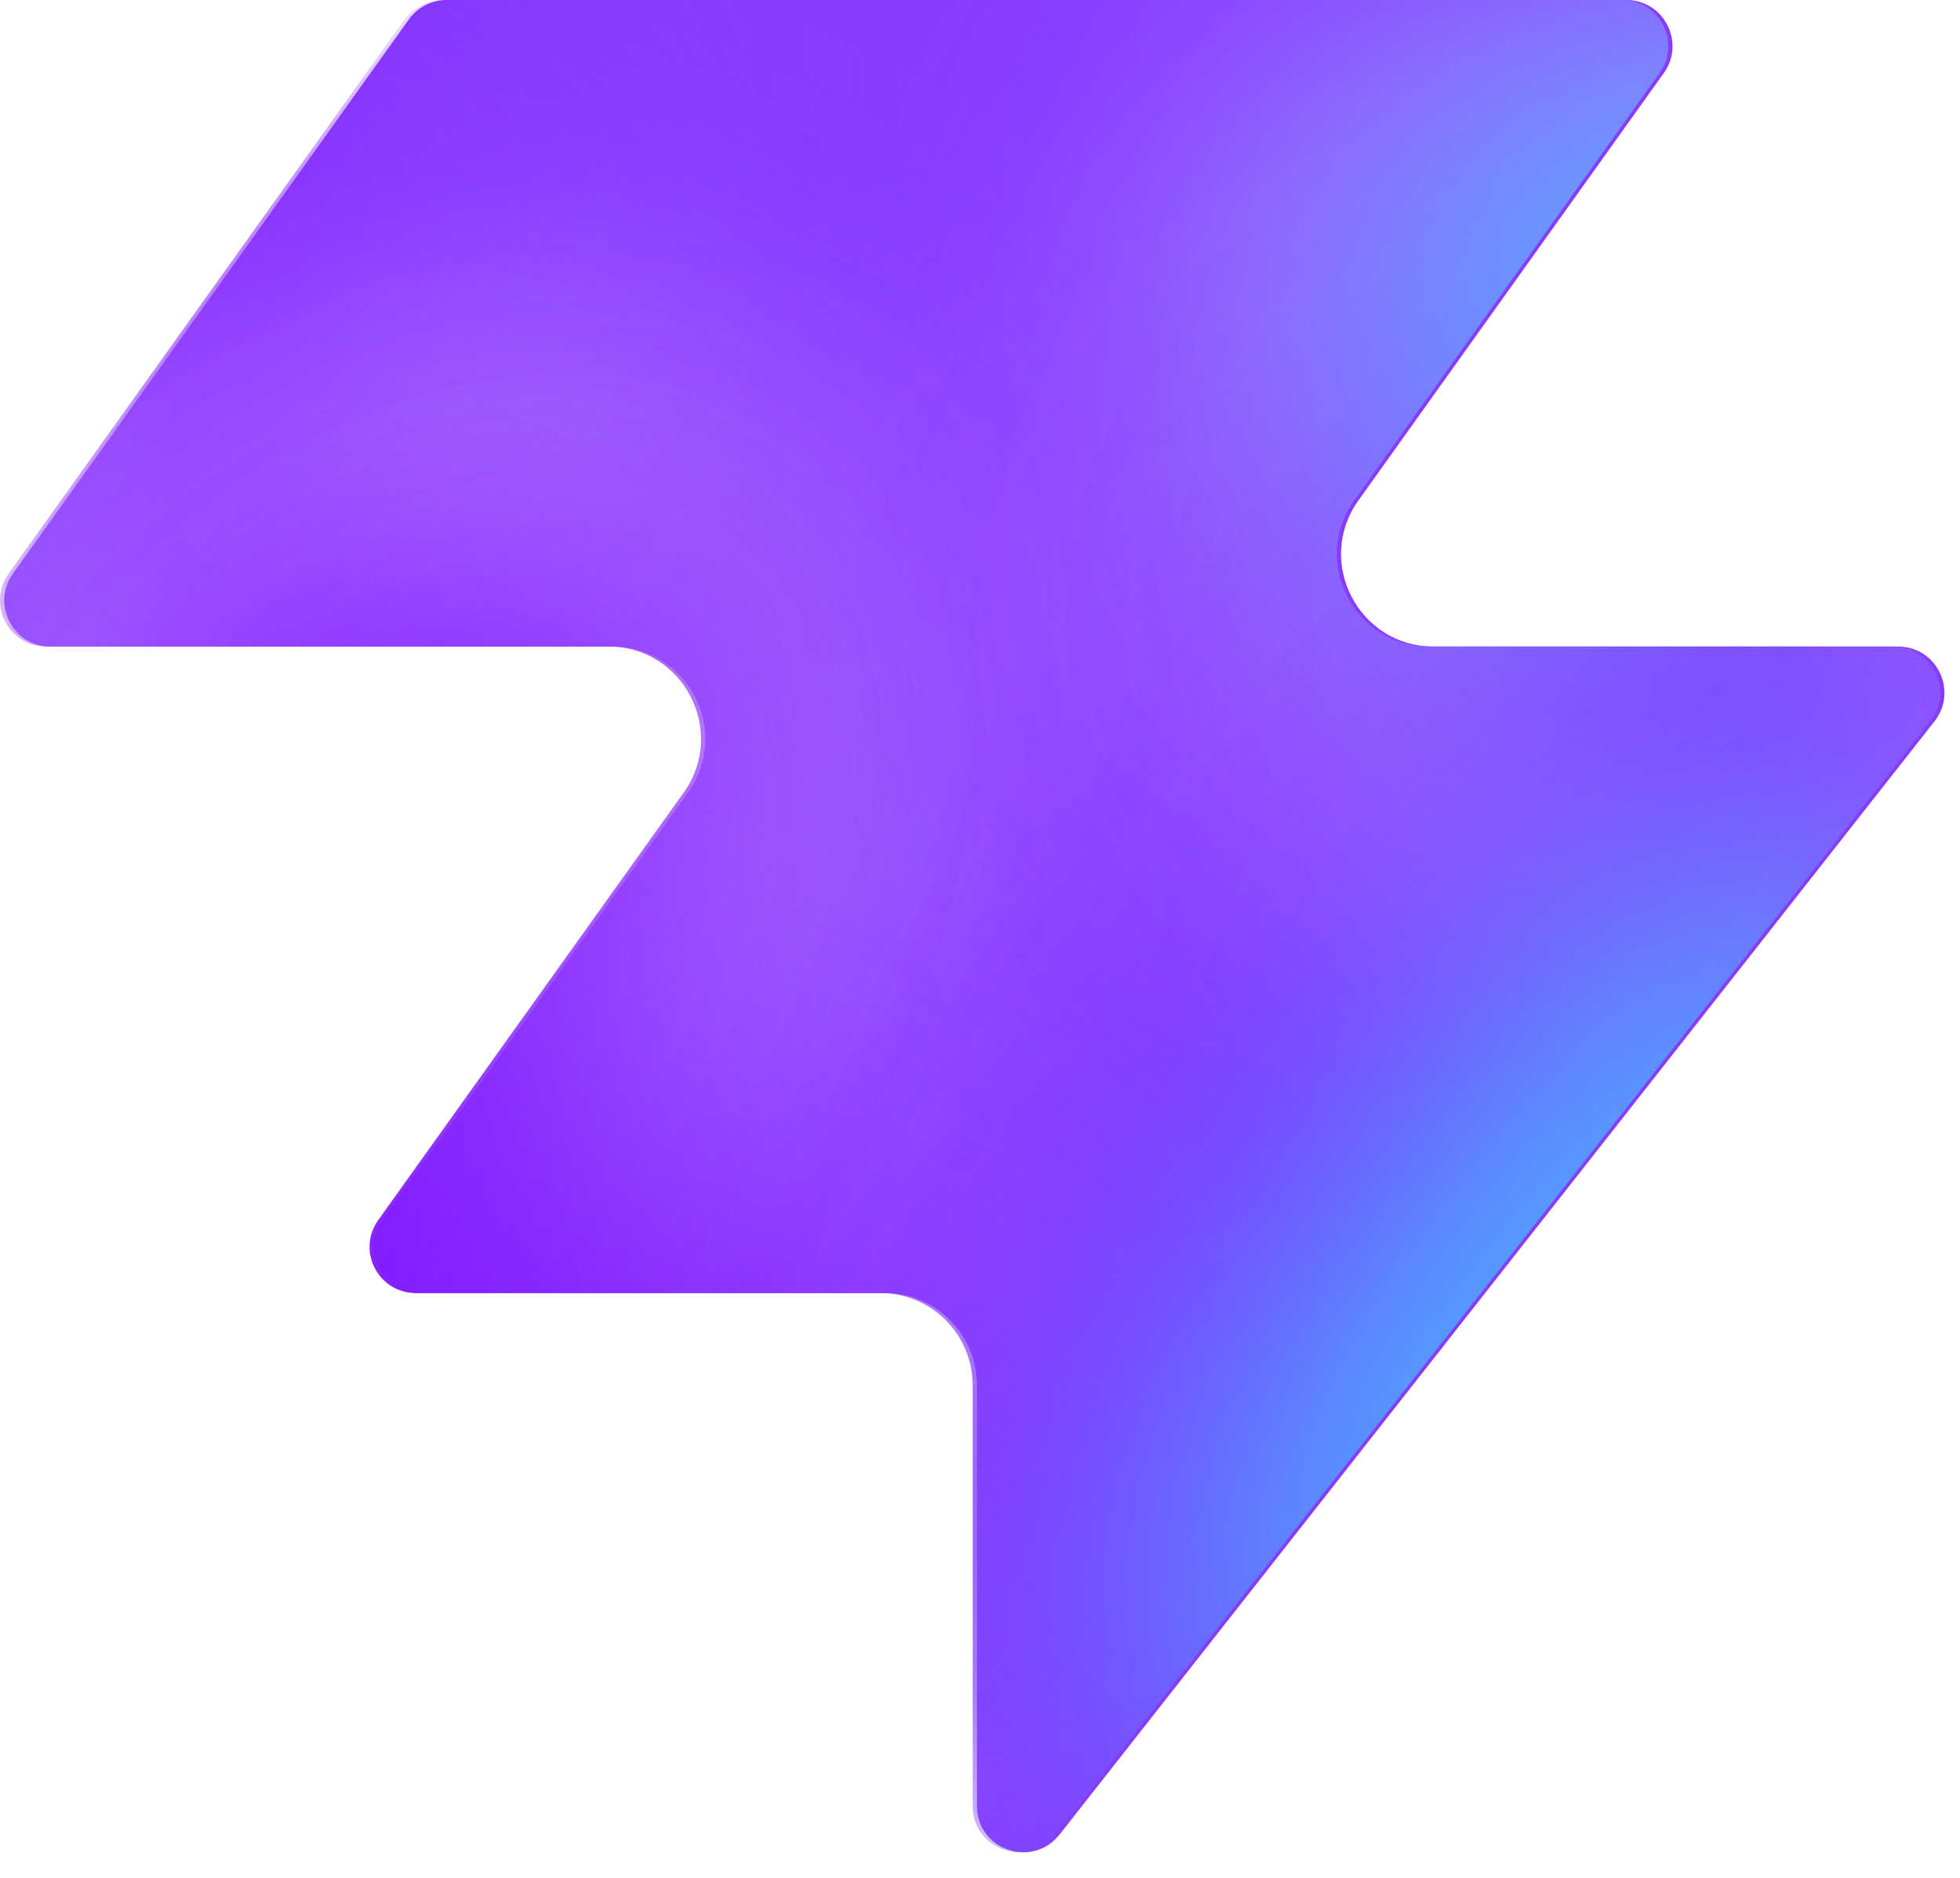
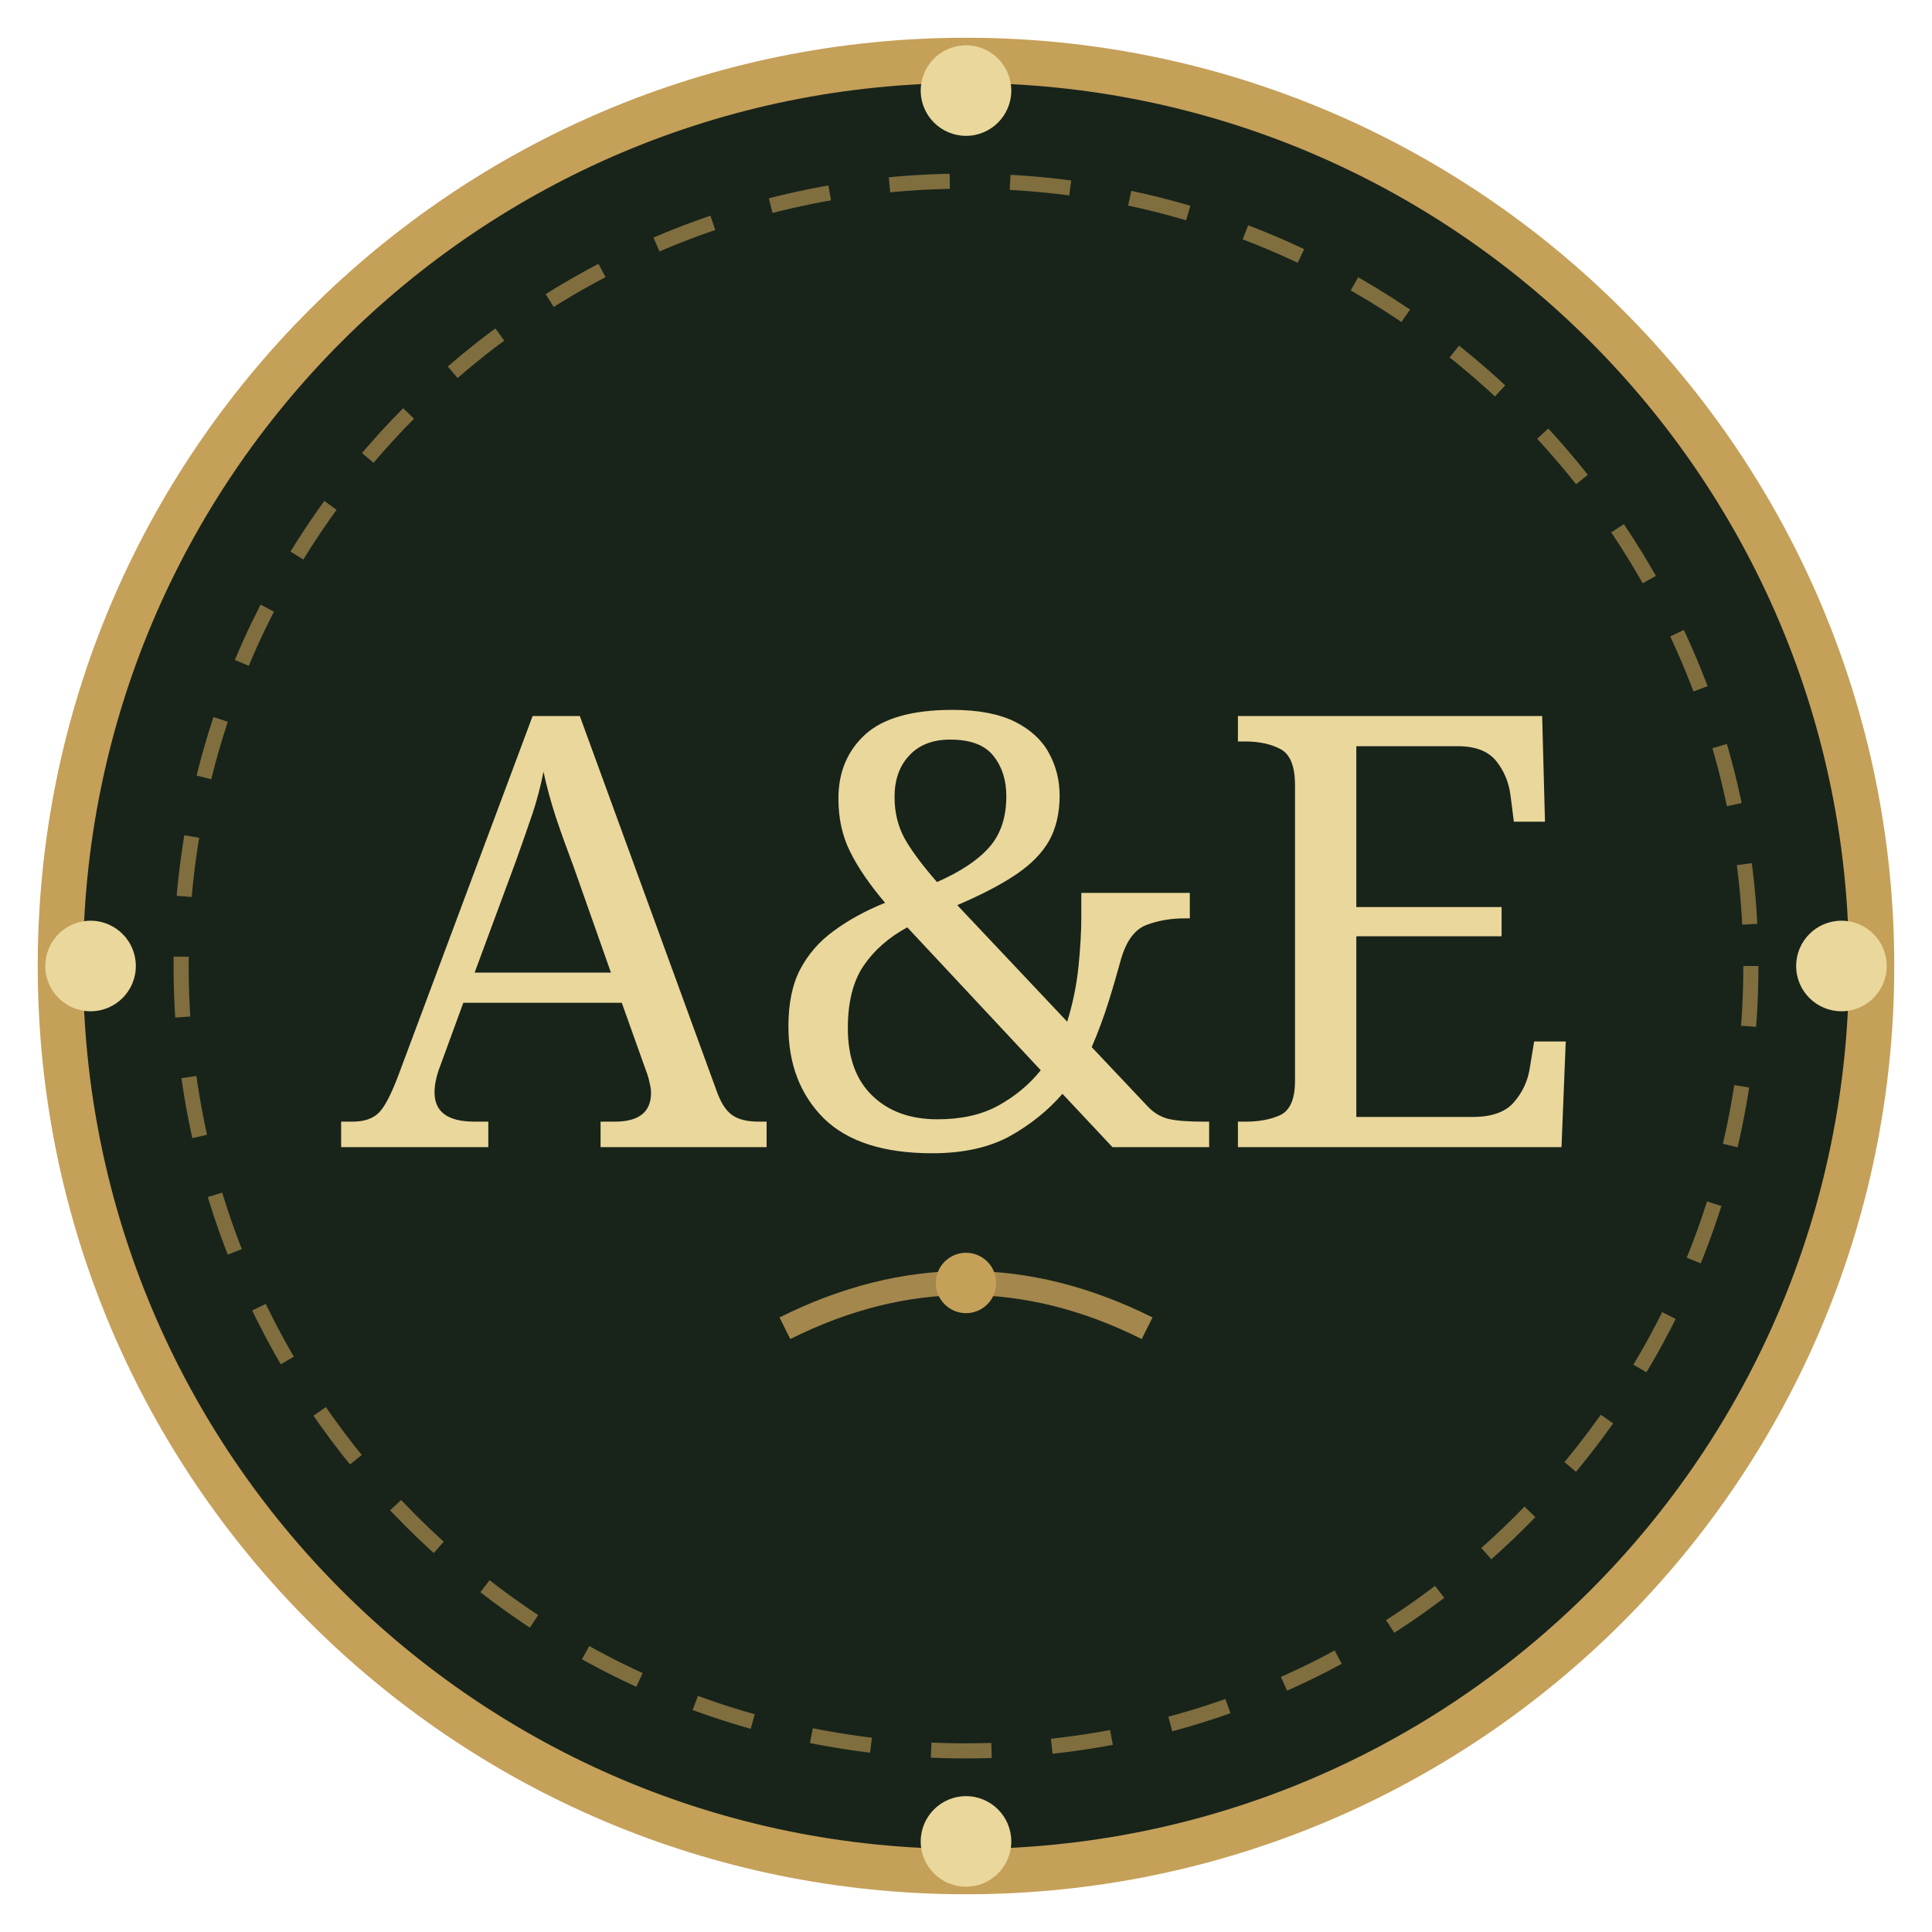
- <svg xmlns="http://www.w3.org/2000/svg" width="48" height="46" fill="none" viewBox="0 0 48 46">
-   <path fill="#863bff" d="M25.946 44.938c-.664.845-2.021.375-2.021-.698V33.937a2.26 2.26 0 0 0-2.262-2.262H10.287c-.92 0-1.456-1.04-.92-1.788l7.48-10.471c1.07-1.497 0-3.578-1.842-3.578H1.237c-.92 0-1.456-1.04-.92-1.788L10.013.474c.214-.297.556-.474.92-.474h28.894c.92 0 1.456 1.04.92 1.788l-7.48 10.471c-1.07 1.498 0 3.579 1.842 3.579h11.377c.943 0 1.473 1.088.89 1.83L25.947 44.94z" style="fill:#863bff;fill:color(display-p3 .525 .23 1);fill-opacity:1" />
-   <mask id="a" width="48" height="46" x="0" y="0" maskUnits="userSpaceOnUse" style="mask-type:alpha">
-     <path fill="#000" d="M25.842 44.938c-.664.844-2.021.375-2.021-.698V33.937a2.26 2.26 0 0 0-2.262-2.262H10.183c-.92 0-1.456-1.04-.92-1.788l7.48-10.471c1.07-1.498 0-3.579-1.842-3.579H1.133c-.92 0-1.456-1.04-.92-1.787L9.91.473c.214-.297.556-.474.92-.474h28.894c.92 0 1.456 1.04.92 1.788l-7.48 10.471c-1.07 1.498 0 3.578 1.842 3.578h11.377c.943 0 1.473 1.088.89 1.832L25.843 44.94z" style="fill:#000;fill-opacity:1" />
-   </mask>
-   <g mask="url(#a)">
-     <g filter="url(#b)">
-       <ellipse cx="5.508" cy="14.704" fill="#ede6ff" rx="5.508" ry="14.704" style="fill:#ede6ff;fill:color(display-p3 .927 .903 1);fill-opacity:1" transform="matrix(.00324 1 1 -.00324 -4.47 31.516)" />
-     </g>
-     <g filter="url(#c)">
-       <ellipse cx="10.399" cy="29.851" fill="#ede6ff" rx="10.399" ry="29.851" style="fill:#ede6ff;fill:color(display-p3 .927 .903 1);fill-opacity:1" transform="matrix(.00324 1 1 -.00324 -39.328 7.883)" />
-     </g>
-     <g filter="url(#d)">
-       <ellipse cx="5.508" cy="30.487" fill="#7e14ff" rx="5.508" ry="30.487" style="fill:#7e14ff;fill:color(display-p3 .492 .077 1);fill-opacity:1" transform="rotate(89.814 -25.913 -14.639)scale(1 -1)" />
-     </g>
-     <g filter="url(#e)">
-       <ellipse cx="5.508" cy="30.599" fill="#7e14ff" rx="5.508" ry="30.599" style="fill:#7e14ff;fill:color(display-p3 .492 .077 1);fill-opacity:1" transform="rotate(89.814 -32.644 -3.334)scale(1 -1)" />
-     </g>
-     <g filter="url(#f)">
-       <ellipse cx="5.508" cy="30.599" fill="#7e14ff" rx="5.508" ry="30.599" style="fill:#7e14ff;fill:color(display-p3 .492 .077 1);fill-opacity:1" transform="matrix(.00324 1 1 -.00324 -34.34 30.47)" />
-     </g>
-     <g filter="url(#g)">
-       <ellipse cx="14.072" cy="22.078" fill="#ede6ff" rx="14.072" ry="22.078" style="fill:#ede6ff;fill:color(display-p3 .927 .903 1);fill-opacity:1" transform="rotate(93.35 24.506 48.493)scale(-1 1)" />
-     </g>
-     <g filter="url(#h)">
-       <ellipse cx="3.47" cy="21.501" fill="#7e14ff" rx="3.47" ry="21.501" style="fill:#7e14ff;fill:color(display-p3 .492 .077 1);fill-opacity:1" transform="rotate(89.009 28.708 47.59)scale(-1 1)" />
-     </g>
-     <g filter="url(#i)">
-       <ellipse cx="3.47" cy="21.501" fill="#7e14ff" rx="3.47" ry="21.501" style="fill:#7e14ff;fill:color(display-p3 .492 .077 1);fill-opacity:1" transform="rotate(89.009 28.708 47.59)scale(-1 1)" />
-     </g>
-     <g filter="url(#j)">
-       <ellipse cx=".387" cy="8.972" fill="#7e14ff" rx="4.407" ry="29.108" style="fill:#7e14ff;fill:color(display-p3 .492 .077 1);fill-opacity:1" transform="rotate(39.51 .387 8.972)" />
-     </g>
-     <g filter="url(#k)">
-       <ellipse cx="47.523" cy="-6.092" fill="#7e14ff" rx="4.407" ry="29.108" style="fill:#7e14ff;fill:color(display-p3 .492 .077 1);fill-opacity:1" transform="rotate(37.892 47.523 -6.092)" />
-     </g>
-     <g filter="url(#l)">
-       <ellipse cx="41.412" cy="6.333" fill="#47bfff" rx="5.971" ry="9.665" style="fill:#47bfff;fill:color(display-p3 .28 .748 1);fill-opacity:1" transform="rotate(37.892 41.412 6.333)" />
-     </g>
-     <g filter="url(#m)">
-       <ellipse cx="-1.879" cy="38.332" fill="#7e14ff" rx="4.407" ry="29.108" style="fill:#7e14ff;fill:color(display-p3 .492 .077 1);fill-opacity:1" transform="rotate(37.892 -1.88 38.332)" />
-     </g>
-     <g filter="url(#n)">
-       <ellipse cx="-1.879" cy="38.332" fill="#7e14ff" rx="4.407" ry="29.108" style="fill:#7e14ff;fill:color(display-p3 .492 .077 1);fill-opacity:1" transform="rotate(37.892 -1.88 38.332)" />
-     </g>
-     <g filter="url(#o)">
-       <ellipse cx="35.651" cy="29.907" fill="#7e14ff" rx="4.407" ry="29.108" style="fill:#7e14ff;fill:color(display-p3 .492 .077 1);fill-opacity:1" transform="rotate(37.892 35.651 29.907)" />
-     </g>
-     <g filter="url(#p)">
-       <ellipse cx="38.418" cy="32.4" fill="#47bfff" rx="5.971" ry="15.297" style="fill:#47bfff;fill:color(display-p3 .28 .748 1);fill-opacity:1" transform="rotate(37.892 38.418 32.4)" />
-     </g>
-   </g>
-   <defs>
-     <filter id="b" width="60.045" height="41.654" x="-19.77" y="16.149" color-interpolation-filters="sRGB" filterUnits="userSpaceOnUse">
-       <feFlood flood-opacity="0" result="BackgroundImageFix" />
-       <feBlend in="SourceGraphic" in2="BackgroundImageFix" result="shape" />
-       <feGaussianBlur result="effect1_foregroundBlur_2002_17158" stdDeviation="7.659" />
-     </filter>
-     <filter id="c" width="90.34" height="51.437" x="-54.613" y="-7.533" color-interpolation-filters="sRGB" filterUnits="userSpaceOnUse">
-       <feFlood flood-opacity="0" result="BackgroundImageFix" />
-       <feBlend in="SourceGraphic" in2="BackgroundImageFix" result="shape" />
-       <feGaussianBlur result="effect1_foregroundBlur_2002_17158" stdDeviation="7.659" />
-     </filter>
-     <filter id="d" width="79.355" height="29.4" x="-49.64" y="2.03" color-interpolation-filters="sRGB" filterUnits="userSpaceOnUse">
-       <feFlood flood-opacity="0" result="BackgroundImageFix" />
-       <feBlend in="SourceGraphic" in2="BackgroundImageFix" result="shape" />
-       <feGaussianBlur result="effect1_foregroundBlur_2002_17158" stdDeviation="4.596" />
-     </filter>
-     <filter id="e" width="79.579" height="29.4" x="-45.045" y="20.029" color-interpolation-filters="sRGB" filterUnits="userSpaceOnUse">
-       <feFlood flood-opacity="0" result="BackgroundImageFix" />
-       <feBlend in="SourceGraphic" in2="BackgroundImageFix" result="shape" />
-       <feGaussianBlur result="effect1_foregroundBlur_2002_17158" stdDeviation="4.596" />
-     </filter>
-     <filter id="f" width="79.579" height="29.4" x="-43.513" y="21.178" color-interpolation-filters="sRGB" filterUnits="userSpaceOnUse">
-       <feFlood flood-opacity="0" result="BackgroundImageFix" />
-       <feBlend in="SourceGraphic" in2="BackgroundImageFix" result="shape" />
-       <feGaussianBlur result="effect1_foregroundBlur_2002_17158" stdDeviation="4.596" />
-     </filter>
-     <filter id="g" width="74.749" height="58.852" x="15.756" y="-17.901" color-interpolation-filters="sRGB" filterUnits="userSpaceOnUse">
-       <feFlood flood-opacity="0" result="BackgroundImageFix" />
-       <feBlend in="SourceGraphic" in2="BackgroundImageFix" result="shape" />
-       <feGaussianBlur result="effect1_foregroundBlur_2002_17158" stdDeviation="7.659" />
-     </filter>
-     <filter id="h" width="61.377" height="25.362" x="23.548" y="2.284" color-interpolation-filters="sRGB" filterUnits="userSpaceOnUse">
-       <feFlood flood-opacity="0" result="BackgroundImageFix" />
-       <feBlend in="SourceGraphic" in2="BackgroundImageFix" result="shape" />
-       <feGaussianBlur result="effect1_foregroundBlur_2002_17158" stdDeviation="4.596" />
-     </filter>
-     <filter id="i" width="61.377" height="25.362" x="23.548" y="2.284" color-interpolation-filters="sRGB" filterUnits="userSpaceOnUse">
-       <feFlood flood-opacity="0" result="BackgroundImageFix" />
-       <feBlend in="SourceGraphic" in2="BackgroundImageFix" result="shape" />
-       <feGaussianBlur result="effect1_foregroundBlur_2002_17158" stdDeviation="4.596" />
-     </filter>
-     <filter id="j" width="56.045" height="63.649" x="-27.636" y="-22.853" color-interpolation-filters="sRGB" filterUnits="userSpaceOnUse">
-       <feFlood flood-opacity="0" result="BackgroundImageFix" />
-       <feBlend in="SourceGraphic" in2="BackgroundImageFix" result="shape" />
-       <feGaussianBlur result="effect1_foregroundBlur_2002_17158" stdDeviation="4.596" />
-     </filter>
-     <filter id="k" width="54.814" height="64.646" x="20.116" y="-38.415" color-interpolation-filters="sRGB" filterUnits="userSpaceOnUse">
-       <feFlood flood-opacity="0" result="BackgroundImageFix" />
-       <feBlend in="SourceGraphic" in2="BackgroundImageFix" result="shape" />
-       <feGaussianBlur result="effect1_foregroundBlur_2002_17158" stdDeviation="4.596" />
-     </filter>
-     <filter id="l" width="33.541" height="35.313" x="24.641" y="-11.323" color-interpolation-filters="sRGB" filterUnits="userSpaceOnUse">
-       <feFlood flood-opacity="0" result="BackgroundImageFix" />
-       <feBlend in="SourceGraphic" in2="BackgroundImageFix" result="shape" />
-       <feGaussianBlur result="effect1_foregroundBlur_2002_17158" stdDeviation="4.596" />
-     </filter>
-     <filter id="m" width="54.814" height="64.646" x="-29.286" y="6.009" color-interpolation-filters="sRGB" filterUnits="userSpaceOnUse">
-       <feFlood flood-opacity="0" result="BackgroundImageFix" />
-       <feBlend in="SourceGraphic" in2="BackgroundImageFix" result="shape" />
-       <feGaussianBlur result="effect1_foregroundBlur_2002_17158" stdDeviation="4.596" />
-     </filter>
-     <filter id="n" width="54.814" height="64.646" x="-29.286" y="6.009" color-interpolation-filters="sRGB" filterUnits="userSpaceOnUse">
-       <feFlood flood-opacity="0" result="BackgroundImageFix" />
-       <feBlend in="SourceGraphic" in2="BackgroundImageFix" result="shape" />
-       <feGaussianBlur result="effect1_foregroundBlur_2002_17158" stdDeviation="4.596" />
-     </filter>
-     <filter id="o" width="54.814" height="64.646" x="8.244" y="-2.416" color-interpolation-filters="sRGB" filterUnits="userSpaceOnUse">
-       <feFlood flood-opacity="0" result="BackgroundImageFix" />
-       <feBlend in="SourceGraphic" in2="BackgroundImageFix" result="shape" />
-       <feGaussianBlur result="effect1_foregroundBlur_2002_17158" stdDeviation="4.596" />
-     </filter>
-     <filter id="p" width="39.409" height="43.623" x="18.713" y="10.588" color-interpolation-filters="sRGB" filterUnits="userSpaceOnUse">
-       <feFlood flood-opacity="0" result="BackgroundImageFix" />
-       <feBlend in="SourceGraphic" in2="BackgroundImageFix" result="shape" />
-       <feGaussianBlur result="effect1_foregroundBlur_2002_17158" stdDeviation="4.596" />
-     </filter>
-   </defs>
+ <svg xmlns="http://www.w3.org/2000/svg" viewBox="0 0 64 64" fill="none">
+   <circle cx="32" cy="32" r="30" stroke="#C5A059" stroke-width="1.5" fill="#18241A" />
+   <circle cx="32" cy="32" r="26" stroke="#C5A059" stroke-width="0.5" stroke-dasharray="2 2" fill="none" opacity="0.6" />
+   <circle cx="32" cy="3" r="1.5" fill="#EAD79B" />
+   <circle cx="32" cy="61" r="1.5" fill="#EAD79B" />
+   <circle cx="3" cy="32" r="1.5" fill="#EAD79B" />
+   <circle cx="61" cy="32" r="1.5" fill="#EAD79B" />
+   <text x="32" y="38" font-family="'Great Vibes', 'Playfair Display', serif" font-size="20" fill="#EAD79B" text-anchor="middle" font-weight="normal">A&amp;E</text>
+   <path d="M26 44 Q32 41 38 44" stroke="#C5A059" stroke-width="0.8" fill="none" opacity="0.8" />
+   <circle cx="32" cy="42.5" r="1" fill="#C5A059" />
</svg>
